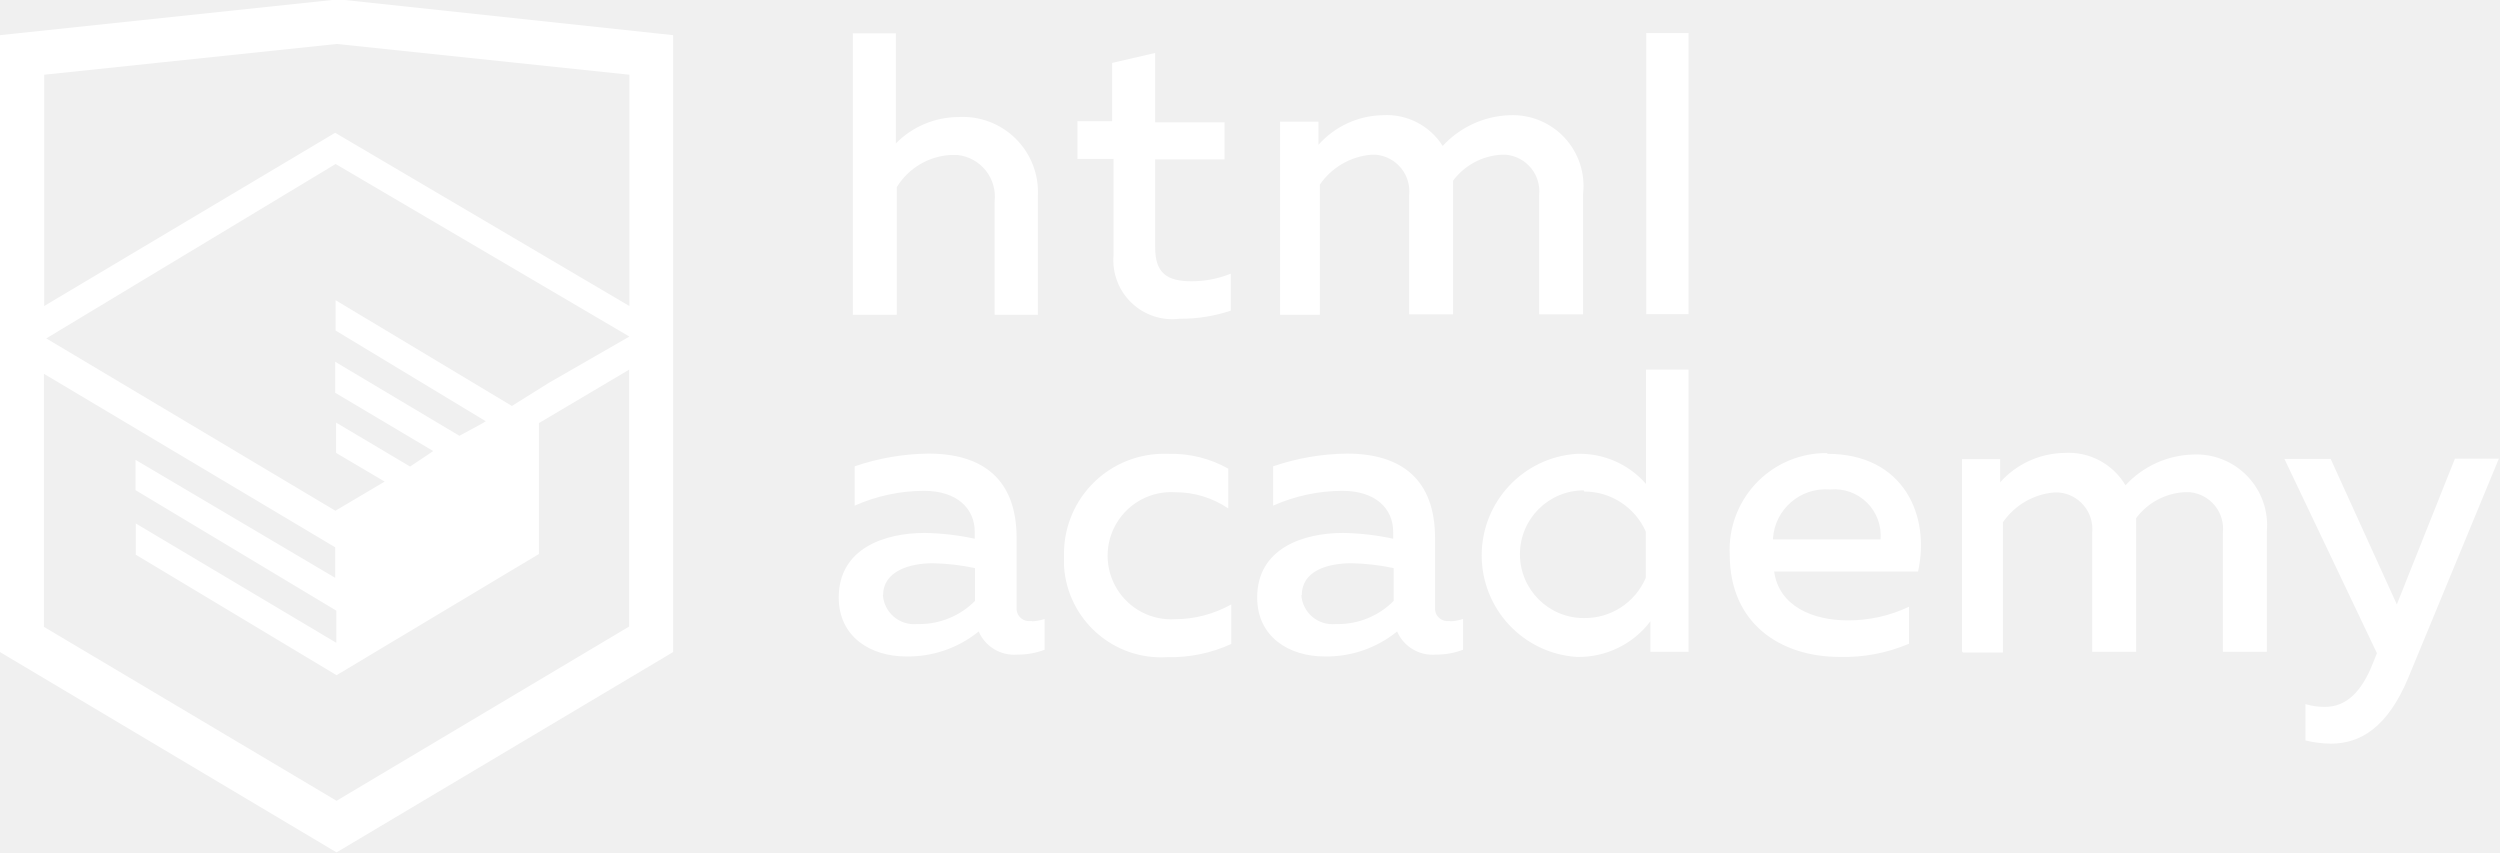
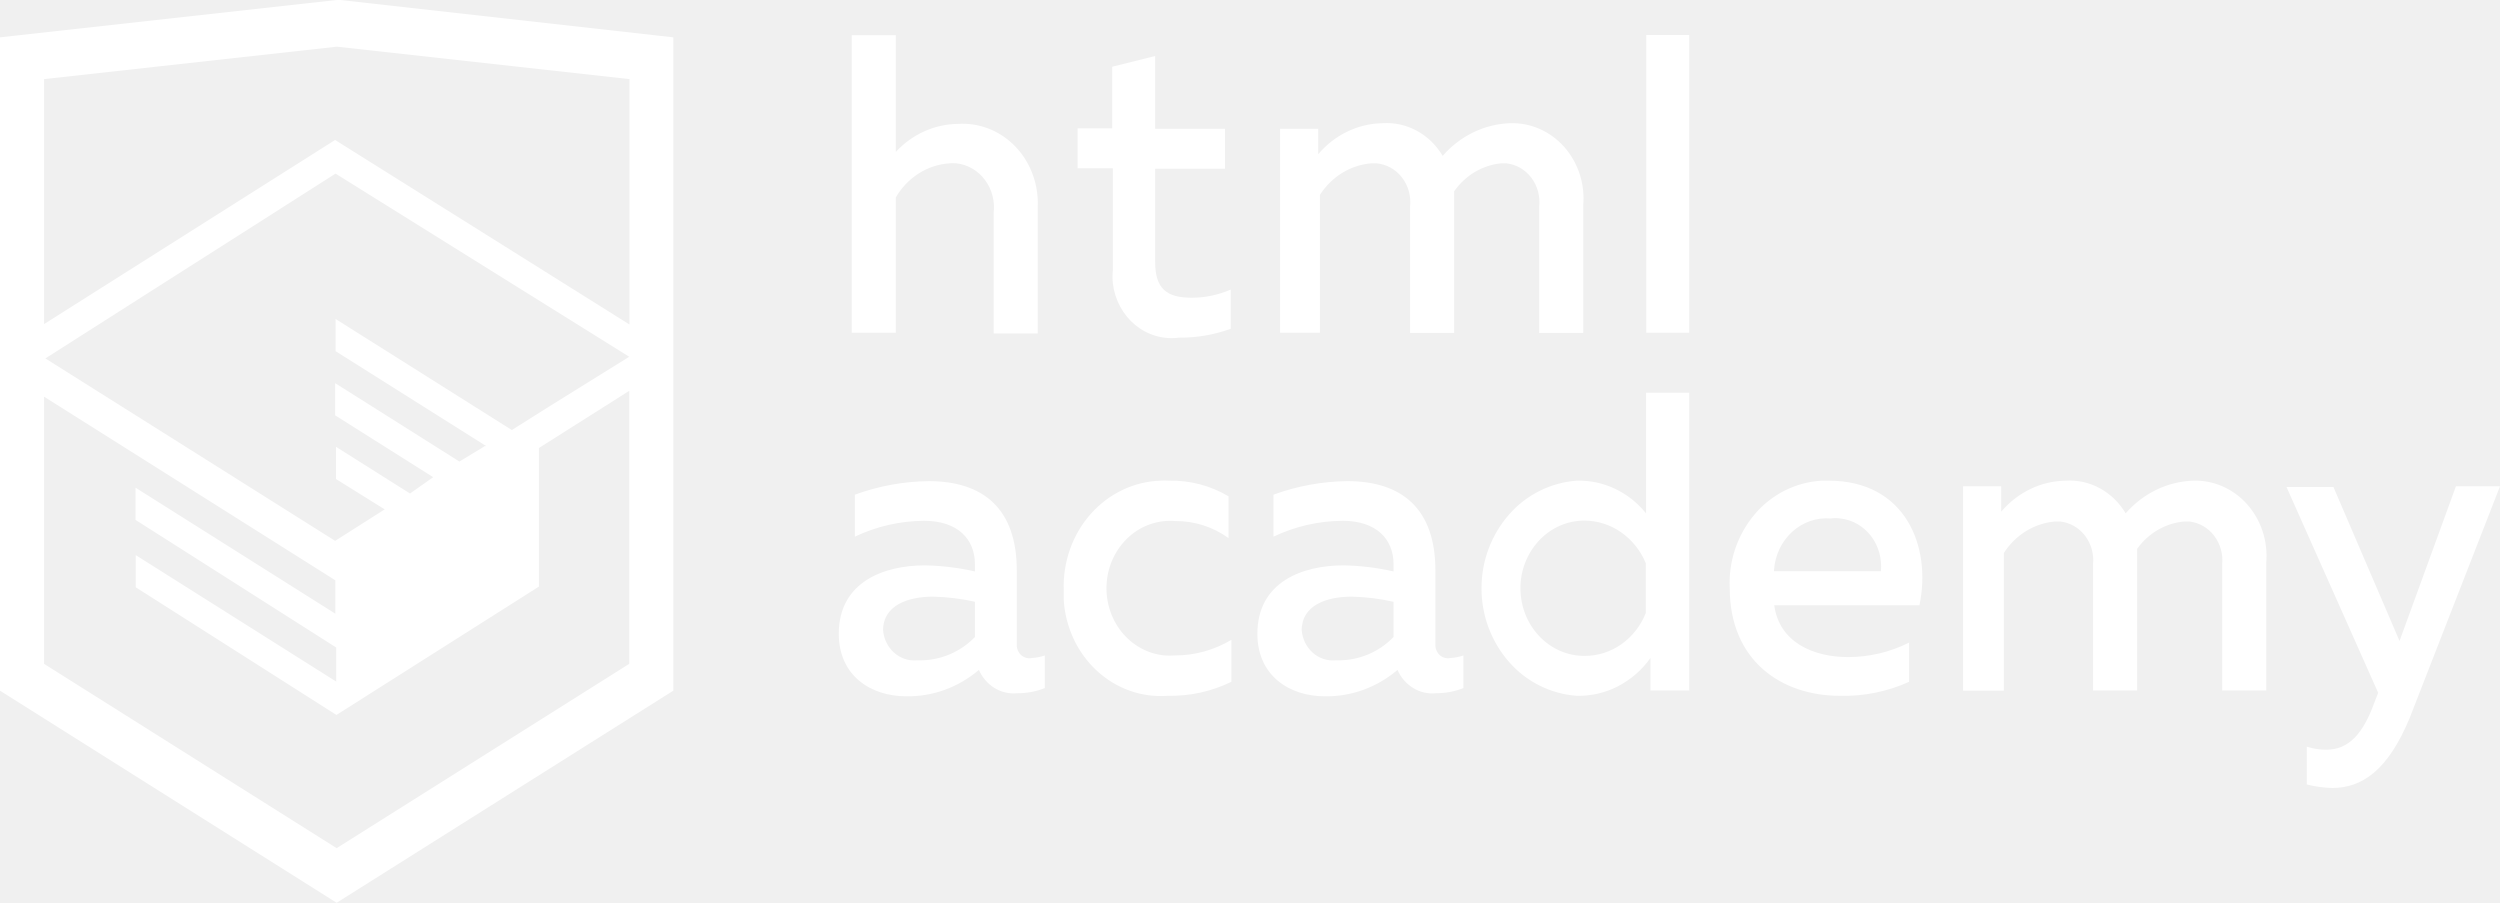
- <svg xmlns="http://www.w3.org/2000/svg" id="Layer_1" data-name="Layer 1" viewBox="0 0 108.08 36.85">
-   <path d="M44.61,26.88a2,2,0,0,0,.55-0.1v1.33a3.25,3.25,0,0,1-1.18.21,1.67,1.67,0,0,1-1.67-1,4.84,4.84,0,0,1-3.14,1.08c-1.51,0-2.91-.83-2.91-2.55,0-2.13,2-2.79,3.71-2.79a11.08,11.08,0,0,1,2.17.25v-0.3c0-1-.76-1.77-2.19-1.77a7.42,7.42,0,0,0-3,.64v-1.7a10.21,10.21,0,0,1,3.19-.55c2.36,0,3.81,1.12,3.81,3.65v3a0.54,0.54,0,0,0,.49.59h0.17Zm-6.44-1.13A1.35,1.35,0,0,0,39.63,27h0.11a3.39,3.39,0,0,0,2.41-1V24.58a9.72,9.72,0,0,0-1.81-.21c-1,0-2.16.33-2.16,1.38h0Zm12.36-6.11a5,5,0,0,1,2.57.64V22a4.08,4.08,0,0,0-2.3-.7,2.75,2.75,0,1,0,0,5.49,5,5,0,0,0,2.43-.64v1.71a6.27,6.27,0,0,1-2.76.57A4.21,4.21,0,0,1,46,24.51q0-.21,0-0.41a4.32,4.32,0,0,1,4.18-4.46h0.38Zm12.17,7.24a2,2,0,0,0,.55-0.1v1.33a3.25,3.25,0,0,1-1.18.21,1.67,1.67,0,0,1-1.67-1,4.84,4.84,0,0,1-3.14,1.08c-1.51,0-2.91-.83-2.91-2.55,0-2.13,2-2.79,3.71-2.79a11.08,11.08,0,0,1,2.17.25v-0.3c0-1-.76-1.77-2.19-1.77a7.42,7.42,0,0,0-3,.64v-1.7a10.21,10.21,0,0,1,3.19-.55c2.36,0,3.81,1.12,3.81,3.65v3a0.54,0.54,0,0,0,.49.59h0.17Zm-6.44-1.13A1.35,1.35,0,0,0,57.73,27h0.11a3.39,3.39,0,0,0,2.41-1V24.58a9.72,9.72,0,0,0-1.81-.21c-1.06,0-2.16.33-2.16,1.38h0ZM73,16V28.2H71.35V26.88a3.88,3.88,0,0,1-3.19,1.54,4.4,4.4,0,0,1,0-8.78,3.81,3.81,0,0,1,3,1.3V16H73Zm-4.53,5.22a2.76,2.76,0,1,0,0,5.52A2.86,2.86,0,0,0,71.15,25V23A2.91,2.91,0,0,0,68.49,21.27ZM79,19.64c3.31,0,4.46,2.68,3.92,5.09H76.7c0.21,1.5,1.67,2.11,3.19,2.11a6.11,6.11,0,0,0,2.64-.59v1.6a7.14,7.14,0,0,1-3,.57C77,28.42,74.78,27,74.78,24a4.18,4.18,0,0,1,4-4.39H79Zm0.09,1.54a2.28,2.28,0,0,0-2.44,2.1v0.06H81.3A2,2,0,0,0,79.13,21.18Zm5.73,7V19.87h1.65v1a3.81,3.81,0,0,1,2.78-1.27A2.86,2.86,0,0,1,91.89,21a4.12,4.12,0,0,1,2.91-1.33A3.06,3.06,0,0,1,98,23V28.2h-1.9V23.05a1.59,1.59,0,0,0-1.42-1.75H94.42a2.8,2.8,0,0,0-2.07,1.12V28.2h-1.9V23.05A1.59,1.59,0,0,0,89,21.31H88.8a3,3,0,0,0-2.21,1.29v5.63H84.86Zm21.31-8.33h1.9l-3.91,9.46c-0.9,2.17-2.09,2.86-3.35,2.86a4.76,4.76,0,0,1-1.1-.14V30.46a2.86,2.86,0,0,0,.85.12c0.9,0,1.58-.64,2.07-1.9l0.17-.42-4-8.4h2l2.86,6.29ZM38.73,1.46V6.22a3.81,3.81,0,0,1,2.7-1.14,3.25,3.25,0,0,1,3.44,3.4v5.15H43V8.72a1.81,1.81,0,0,0-1.61-2h-0.3a2.93,2.93,0,0,0-2.32,1.39v5.52h-1.9V1.46h1.9ZM49.94,2.31v3h3V6.91h-3v3.81c0,1.1.5,1.46,1.58,1.46a4.49,4.49,0,0,0,1.69-.33v1.6A6.8,6.8,0,0,1,51,13.8a2.55,2.55,0,0,1-2.86-2.74V6.89H46.58V5.26h1.5V2.74Zm5.4,11.31V5.28H57v1A3.81,3.81,0,0,1,59.77,5a2.86,2.86,0,0,1,2.6,1.33A4.12,4.12,0,0,1,65.28,5,3.06,3.06,0,0,1,68.44,8.4v5.21h-1.9V8.46a1.59,1.59,0,0,0-1.42-1.75H64.89a2.8,2.8,0,0,0-2.07,1.12v5.78h-1.9V8.46A1.59,1.59,0,0,0,59.5,6.71H59.27A3,3,0,0,0,57.06,8v5.63H55.34ZM71.17,1.45H73V13.6H71.17V1.45ZM14.71,0H14.55L0,1.54V28.21l14.55,8.66,14.55-8.66V1.54Zm12.5,27.1L14.55,34.64,1.9,27.12V16.18l12.59,7.5V25L5.86,19.9v1.31l8.68,5.21v1.39L5.87,22.65V24l8.68,5.21,8.75-5.24V18.31L27.2,16V27.12Zm0-12.53-3.48,2-1.6,1L14.51,13v1.31L21,18.23H21l-0.14.09-1,.54-5.37-3.2V17l4.24,2.52-1,.67-3.2-1.9v1.31l2.1,1.24L14.5,22.1,2,14.65,14.51,7.11Zm0-1.32L14.49,5.76,1.91,13.25v-10L14.56,1.92,27.21,3.25v10h0Z" transform="translate(0 -0.02)" fill="#fff" />
+ <svg xmlns="http://www.w3.org/2000/svg" width="108" height="39" fill="none">
+   <path d="M44.582 28.426c.188-.012.373-.049.552-.11v1.41a3.193 3.193 0 01-1.18.222 1.58 1.58 0 01-.985-.223 1.72 1.72 0 01-.68-.785c-.89.757-2.001 1.16-3.142 1.14-1.513 0-2.912-.878-2.912-2.702 0-2.258 1.98-2.954 3.712-2.954.73.012 1.456.1 2.17.262v-.312c0-1.099-.762-1.875-2.19-1.875a7.03 7.03 0 00-2.997.685V21.37a9.612 9.612 0 013.188-.585c2.36 0 3.807 1.19 3.807 3.86v3.166c-.013.151.03.301.122.418a.534.534 0 00.535.197zm-6.434-1.21c.029.379.199.73.472.975.273.246.627.366.984.336h.105a3.298 3.298 0 002.408-1.008v-1.522a9.145 9.145 0 00-1.809-.222c-1.047 0-2.16.353-2.16 1.462v-.02zM50.502 20.765a4.83 4.83 0 012.57.675v1.805a3.886 3.886 0 00-2.303-.736 2.652 2.652 0 00-2 .683c-.554.5-.9 1.21-.96 1.979-.06.768.169 1.53.638 2.12.469.589 1.14.957 1.865 1.024.152.01.305.01.457 0 .85 0 1.686-.233 2.427-.675v1.814a5.975 5.975 0 01-2.76.605 3.979 3.979 0 01-1.63-.22 4.147 4.147 0 01-1.425-.865 4.424 4.424 0 01-1.002-1.378 4.65 4.65 0 01-.426-1.68v-.433c-.02-.601.074-1.2.273-1.762.2-.562.503-1.078.891-1.516a4.328 4.328 0 011.372-1.038 4.113 4.113 0 011.642-.402c.123-.01.248-.01.371 0zM62.666 28.426c.188-.012.373-.049.552-.11v1.41a3.194 3.194 0 01-1.18.222 1.58 1.58 0 01-.985-.223 1.721 1.721 0 01-.68-.785c-.89.757-2.001 1.16-3.142 1.14-1.513 0-2.912-.878-2.912-2.702 0-2.258 1.98-2.954 3.712-2.954.73.012 1.456.1 2.17.262v-.312c0-1.099-.761-1.875-2.19-1.875a7.03 7.03 0 00-2.997.685V21.37a9.612 9.612 0 013.188-.585c2.36 0 3.807 1.19 3.807 3.86v3.166c-.013.151.03.301.121.418a.535.535 0 00.536.197zm-6.434-1.21c.03.379.199.73.472.975.273.246.627.366.984.336h.105a3.298 3.298 0 002.408-1.008v-1.522a9.143 9.143 0 00-1.809-.222c-1.056 0-2.16.353-2.16 1.462v-.02zM72.974 16.965v12.862h-1.675v-1.401a3.94 3.94 0 01-1.408 1.224 3.701 3.701 0 01-1.78.409 4.302 4.302 0 01-2.922-1.464 4.81 4.81 0 01-1.187-3.183 4.81 4.81 0 011.188-3.183 4.302 4.302 0 012.92-1.464 3.624 3.624 0 011.65.346c.52.244.98.608 1.349 1.065v-5.211h1.903-.038zm-4.53 5.524c-.733 0-1.435.308-1.952.856a3.013 3.013 0 00-.809 2.067c0 .775.291 1.519.809 2.067.517.548 1.22.856 1.951.856a2.742 2.742 0 001.595-.5c.472-.33.842-.801 1.061-1.355v-2.147a3.037 3.037 0 00-1.069-1.34 2.787 2.787 0 00-1.587-.504zM78.999 20.765c3.312 0 4.454 2.833 3.921 5.383h-6.272c.21 1.582 1.666 2.238 3.188 2.238.912 0 1.813-.213 2.637-.625v1.693a6.802 6.802 0 01-2.989.605c-2.55 0-4.759-1.542-4.759-4.647a4.596 4.596 0 011.074-3.19 4.1 4.1 0 012.886-1.457h.314zm.086 1.633a2.157 2.157 0 00-.883.111 2.244 2.244 0 00-.775.46 2.393 2.393 0 00-.549.74c-.135.283-.217.59-.24.907v.06h4.617a2.193 2.193 0 00-.072-.807 2.12 2.12 0 00-.358-.716 1.991 1.991 0 00-.59-.517 1.882 1.882 0 00-.732-.238c-.139-.02-.28-.02-.418 0zM84.805 21.007h1.646v1.099a3.83 3.83 0 011.258-.979 3.63 3.63 0 011.522-.362 2.721 2.721 0 011.482.327c.457.249.843.623 1.116 1.084a4.16 4.16 0 011.322-1.016c.5-.242 1.04-.376 1.59-.395.436-.015.869.069 1.271.244.403.176.766.44 1.064.776.299.336.527.735.67 1.17.142.436.195.899.156 1.358v5.514h-1.904v-5.453a1.753 1.753 0 00-.349-1.233 1.567 1.567 0 00-1.07-.612h-.228a2.74 2.74 0 00-1.131.363c-.35.203-.654.481-.896.817v6.118H90.42v-5.453a1.753 1.753 0 00-.348-1.233 1.567 1.567 0 00-1.07-.612h-.228c-.44.038-.868.18-1.25.415-.382.236-.71.559-.958.946v5.947h-1.761v-8.83zM106.096 21.007H108l-3.902 10.01c-.952 2.298-2.085 3.024-3.351 3.024a5.04 5.04 0 01-1.094-.152v-1.633c.274.089.56.133.847.131.952 0 1.58-.675 2.065-2.016l.172-.443-3.96-8.89h2.027l2.856 6.652 2.436-6.683zM38.7 1.522v5.04c.351-.38.77-.682 1.233-.89a3.626 3.626 0 011.46-.32c.426-.027.853.035 1.256.182a3.21 3.21 0 011.094.677c.319.3.579.663.765 1.07a3.6 3.6 0 01.322 1.67v5.454h-1.904V9.203c.03-.253.013-.51-.052-.756a1.96 1.96 0 00-.325-.676c-.15-.2-.336-.367-.548-.49a1.737 1.737 0 00-.684-.225 1.448 1.448 0 00-.295 0c-.47.03-.927.179-1.33.435a3.021 3.021 0 00-.992 1.037v5.846h-1.904V1.522H38.7zM49.903 2.42v3.144h3.017v1.724h-3.017v4.032c0 1.16.504 1.542 1.58 1.542.577 0 1.15-.12 1.684-.353v1.694a6.326 6.326 0 01-2.236.383c-.334.045-.672.02-.996-.074a2.499 2.499 0 01-.893-.472 2.663 2.663 0 01-.653-.8 2.81 2.81 0 01-.314-1.003 2.703 2.703 0 010-.554V7.268h-1.523V5.544h1.495V2.883l1.856-.464zM55.3 14.384v-8.82h1.646v1.099c.35-.415.779-.748 1.257-.978a3.63 3.63 0 011.522-.363 2.722 2.722 0 011.483.328c.457.248.842.622 1.115 1.084a4.16 4.16 0 011.323-1.016c.5-.243 1.04-.377 1.59-.396.435-.014.868.069 1.27.245.403.176.766.44 1.065.776.298.335.526.734.669 1.17.142.435.195.898.156 1.358v5.513h-1.904V8.931a1.779 1.779 0 00-.05-.662 1.722 1.722 0 00-.287-.59 1.615 1.615 0 00-.481-.427 1.526 1.526 0 00-.6-.196h-.228c-.4.04-.786.168-1.136.376-.349.209-.653.493-.892.834v6.118h-1.903V8.931a1.777 1.777 0 00-.054-.67 1.718 1.718 0 00-.297-.596 1.611 1.611 0 00-.494-.424 1.523 1.523 0 00-.611-.185h-.229c-.44.038-.868.18-1.25.415-.382.236-.71.559-.958.946v5.957h-1.723v.01zM72.974 1.512h-1.856v12.862h1.856V1.512zM14.696 0h-.153L0 1.613v28.224L14.543 39l14.544-9.163V1.613L14.696 0zm12.487 28.678l-12.64 7.963-12.64-7.963V17.136l12.583 7.933v1.442l-8.632-5.444v1.392l8.67 5.513v1.472l-8.66-5.463v1.39l8.67 5.515 8.747-5.545v-5.987l3.902-2.47v11.794zm0-13.266L23.71 17.57l-1.599 1.008-7.614-4.798v1.39l6.51 4.103h-.067l-.142.09-.952.576-5.368-3.387v1.39l4.235 2.672-1 .706-3.197-2.017v1.392l2.103 1.31-2.141 1.36L1.96 15.484 14.496 7.5l12.687 7.912zm0-1.4L14.477 6.047 1.904 14.001V3.417l12.649-1.401 12.64 1.401v10.594h-.01z" fill="#fff" />
</svg>
